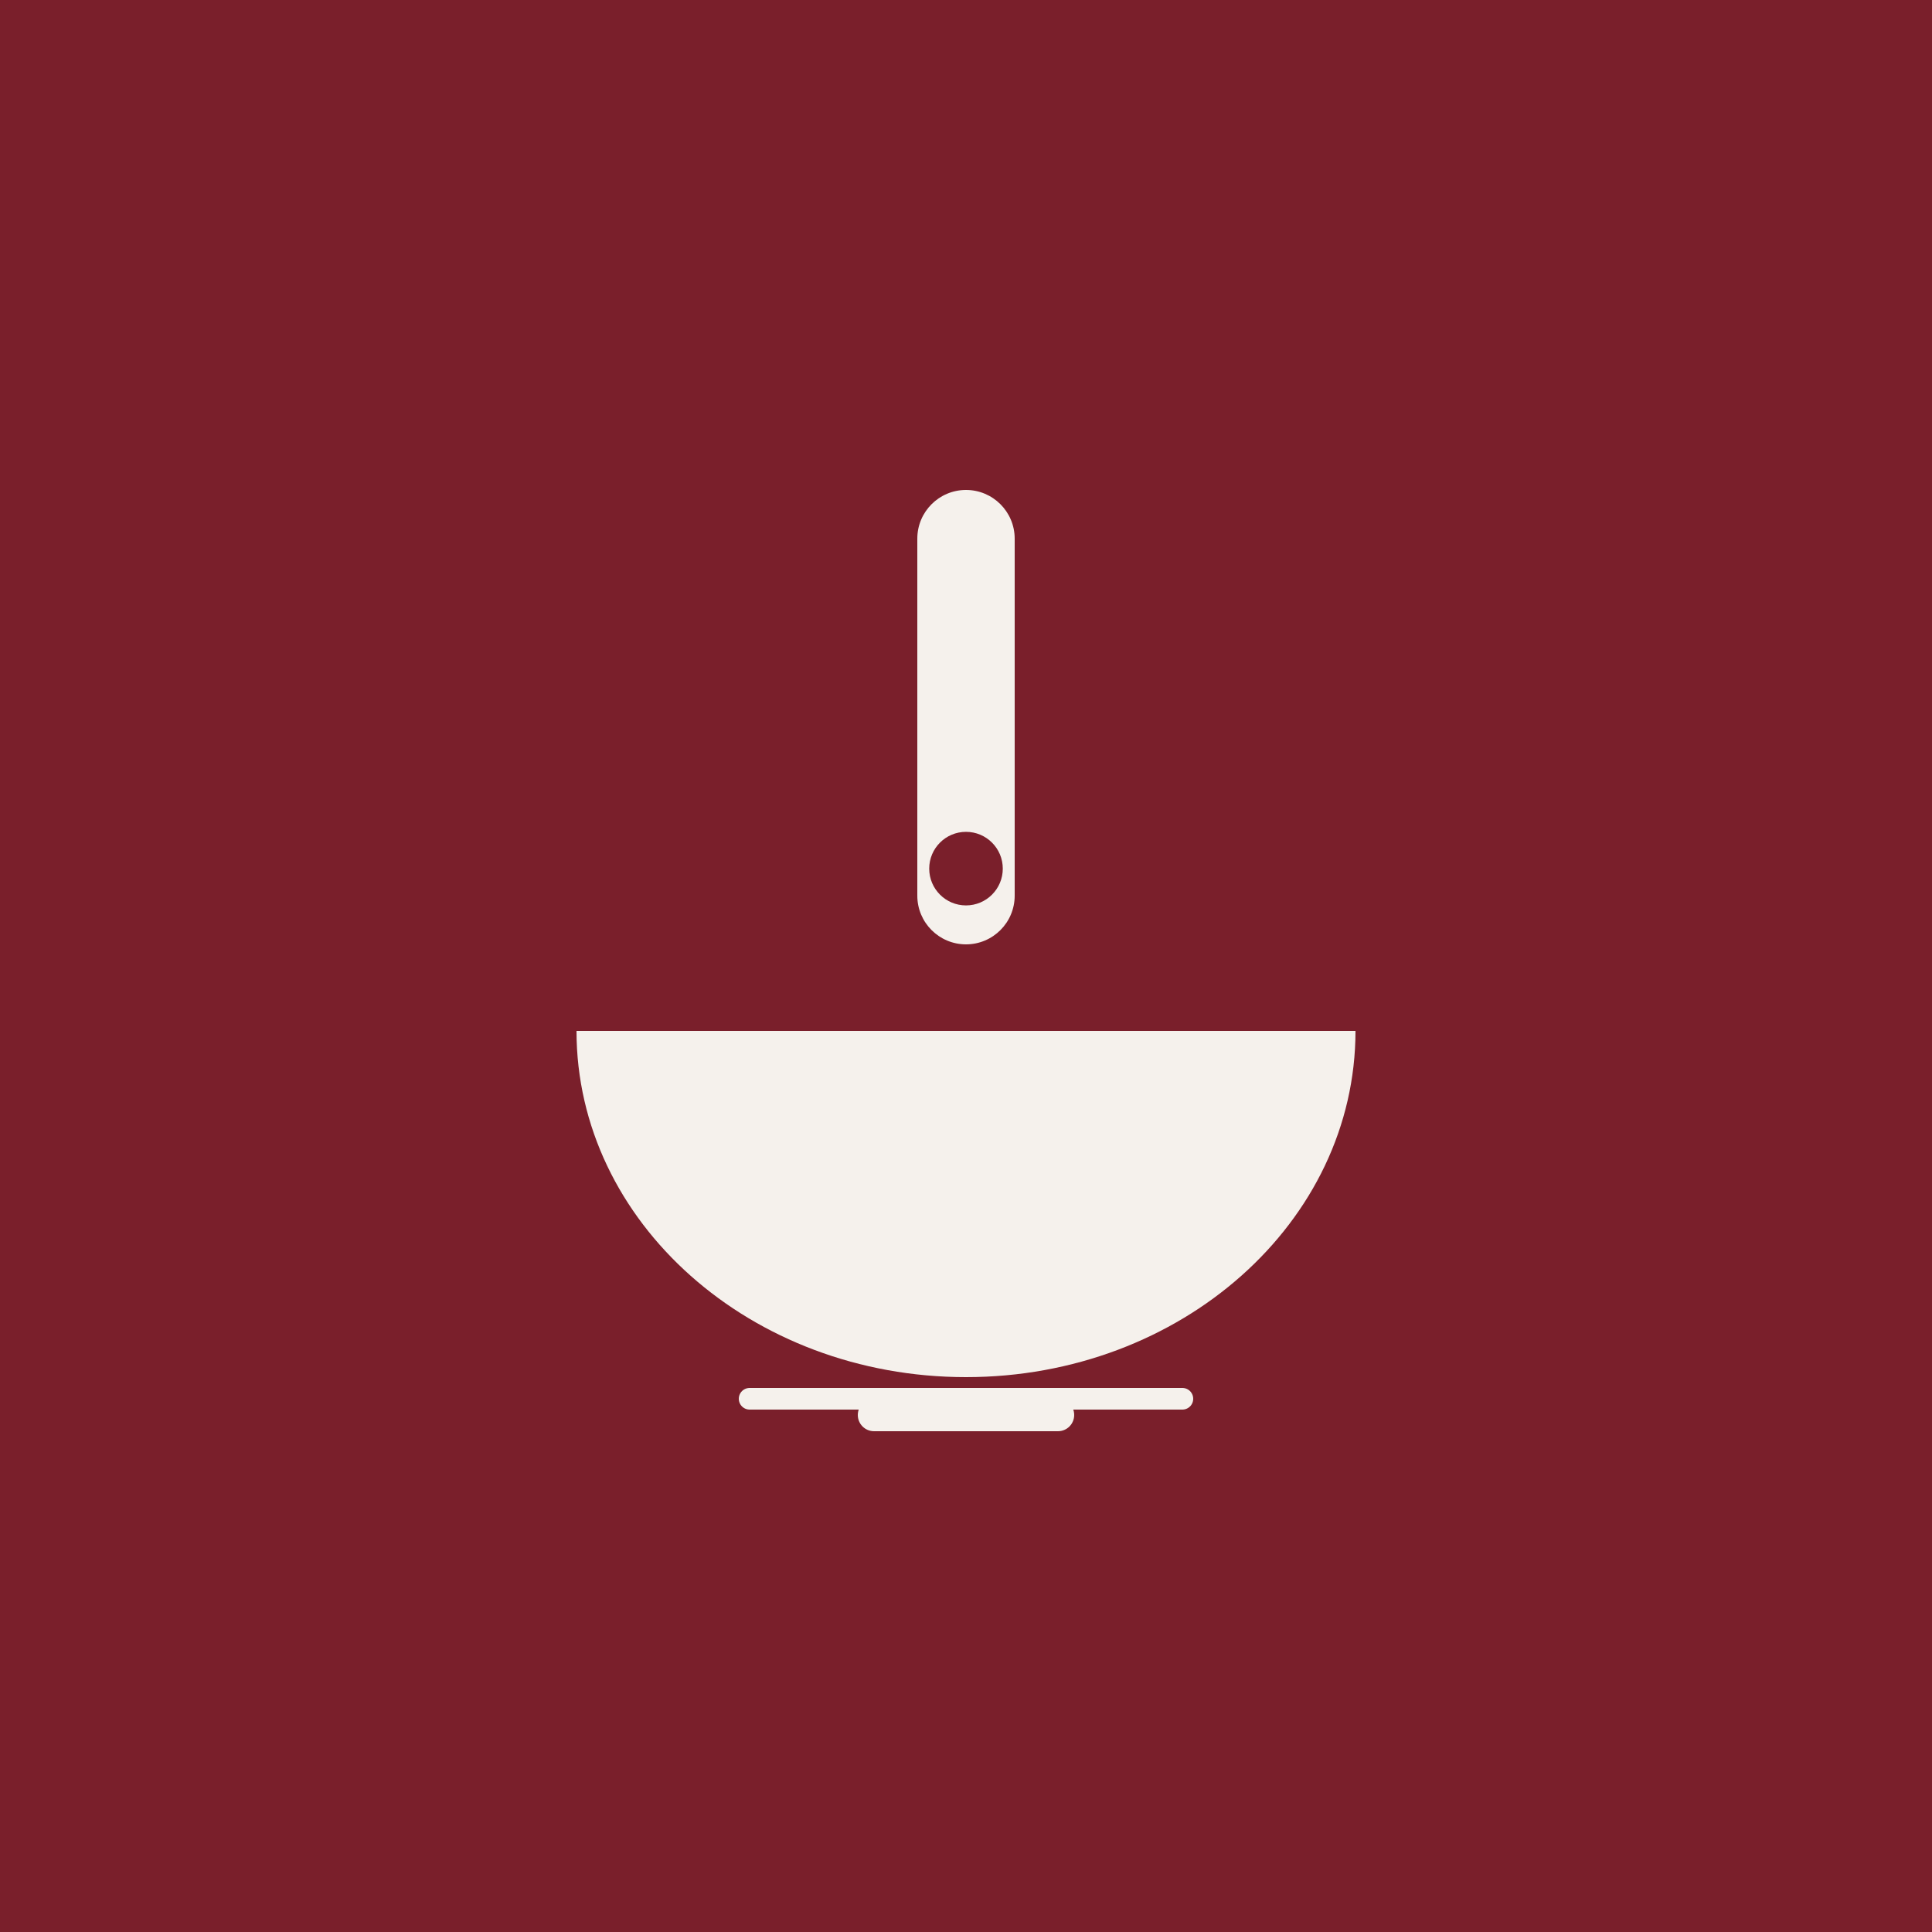
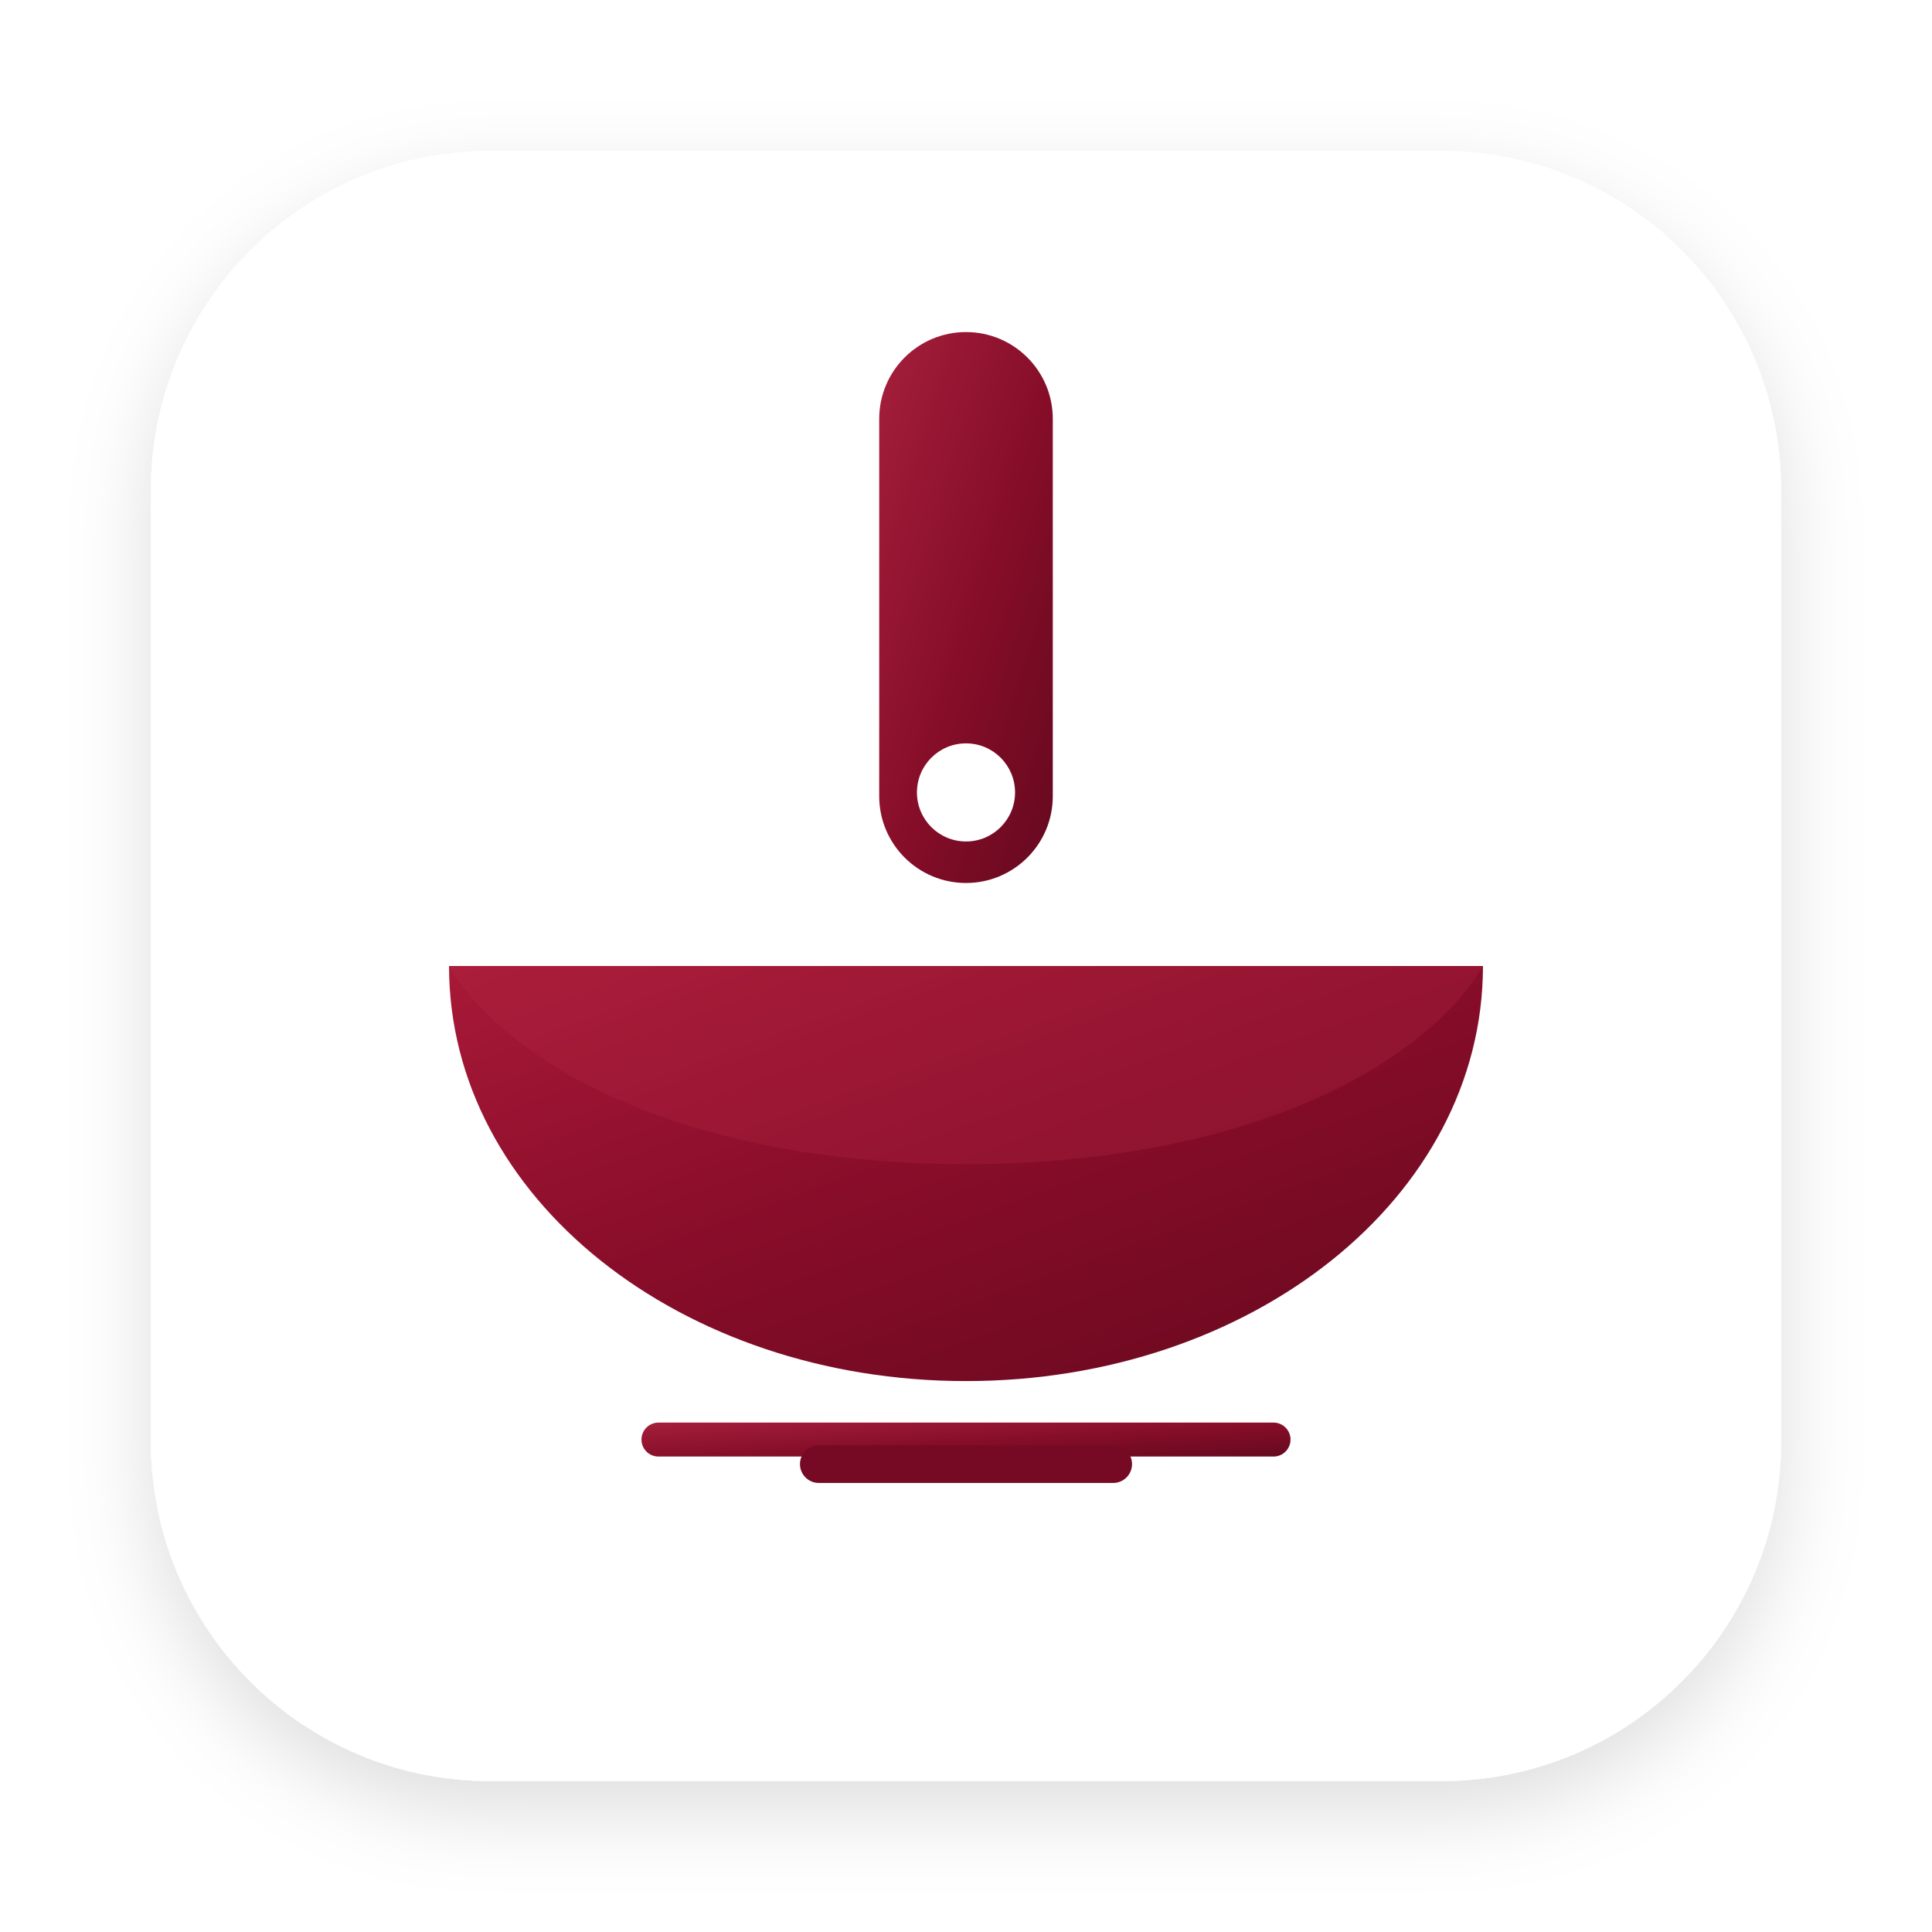
- <svg xmlns="http://www.w3.org/2000/svg" viewBox="0 0 1024 1024" width="1024" height="1024">
-   <rect width="1024" height="1024" fill="#7A1F2B" />
-   <g transform="translate(225.28 225.28) scale(5.7344)">
-     <rect x="45.5" y="6" width="9" height="42" fill="#F5F1EC" rx="4.5" />
-     <circle cx="50" cy="41" r="3.4" fill="#7A1F2B" />
-     <path d="M 14 56 A 36 32 0 0 0 86 56 L 14 56 Z" fill="#F5F1EC" />
-     <rect x="40" y="90" width="20" height="3" fill="#F5F1EC" rx="1.5" />
-     <line x1="30" y1="90" x2="70" y2="90" stroke="#F5F1EC" stroke-width="2" stroke-linecap="round" />
-   </g>
+ <svg xmlns="http://www.w3.org/2000/svg" width="1024" height="1024" viewBox="0 0 1024 1024">
+   <defs>
+     <linearGradient id="burgundy" x1="0" y1="0" x2="1" y2="1">
+       <stop offset="0" stop-color="#A51F3B" />
+       <stop offset="0.55" stop-color="#850D28" />
+       <stop offset="1" stop-color="#65091F" />
+     </linearGradient>
+     <linearGradient id="pan" x1="0" y1="0" x2="0.9" y2="1">
+       <stop offset="0" stop-color="#A71937" />
+       <stop offset="0.48" stop-color="#890D2A" />
+       <stop offset="1" stop-color="#69091F" />
+     </linearGradient>
+     <filter id="shadow" x="-20%" y="-20%" width="140%" height="150%">
+       <feGaussianBlur in="SourceAlpha" stdDeviation="22" />
+       <feOffset dy="16" />
+       <feComponentTransfer>
+         <feFuncA type="linear" slope="0.13" />
+       </feComponentTransfer>
+       <feMerge>
+         <feMergeNode />
+         <feMergeNode in="SourceGraphic" />
+       </feMerge>
+     </filter>
+   </defs>
+   <rect width="1024" height="1024" fill="#FFFFFF" />
+   <rect x="80" y="80" width="864" height="864" rx="180" fill="#FFFFFF" filter="url(#shadow)" />
+   <rect x="466" y="176" width="92" height="292" rx="46" fill="url(#burgundy)" />
+   <circle cx="512" cy="420" r="26" fill="#FFFFFF" />
+   <path d="M238 512 H786            C786 635 663 732 512 732            C361 732 238 635 238 512 Z" fill="url(#pan)" />
+   <path d="M238 512 H786            C754 566 658 617 512 617            C366 617 270 566 238 512 Z" fill="#B32645" opacity="0.28" />
+   <rect x="340" y="754" width="344" height="18" rx="9" fill="url(#burgundy)" />
+   <rect x="424" y="766" width="176" height="20" rx="10" fill="#760A24" />
</svg>
